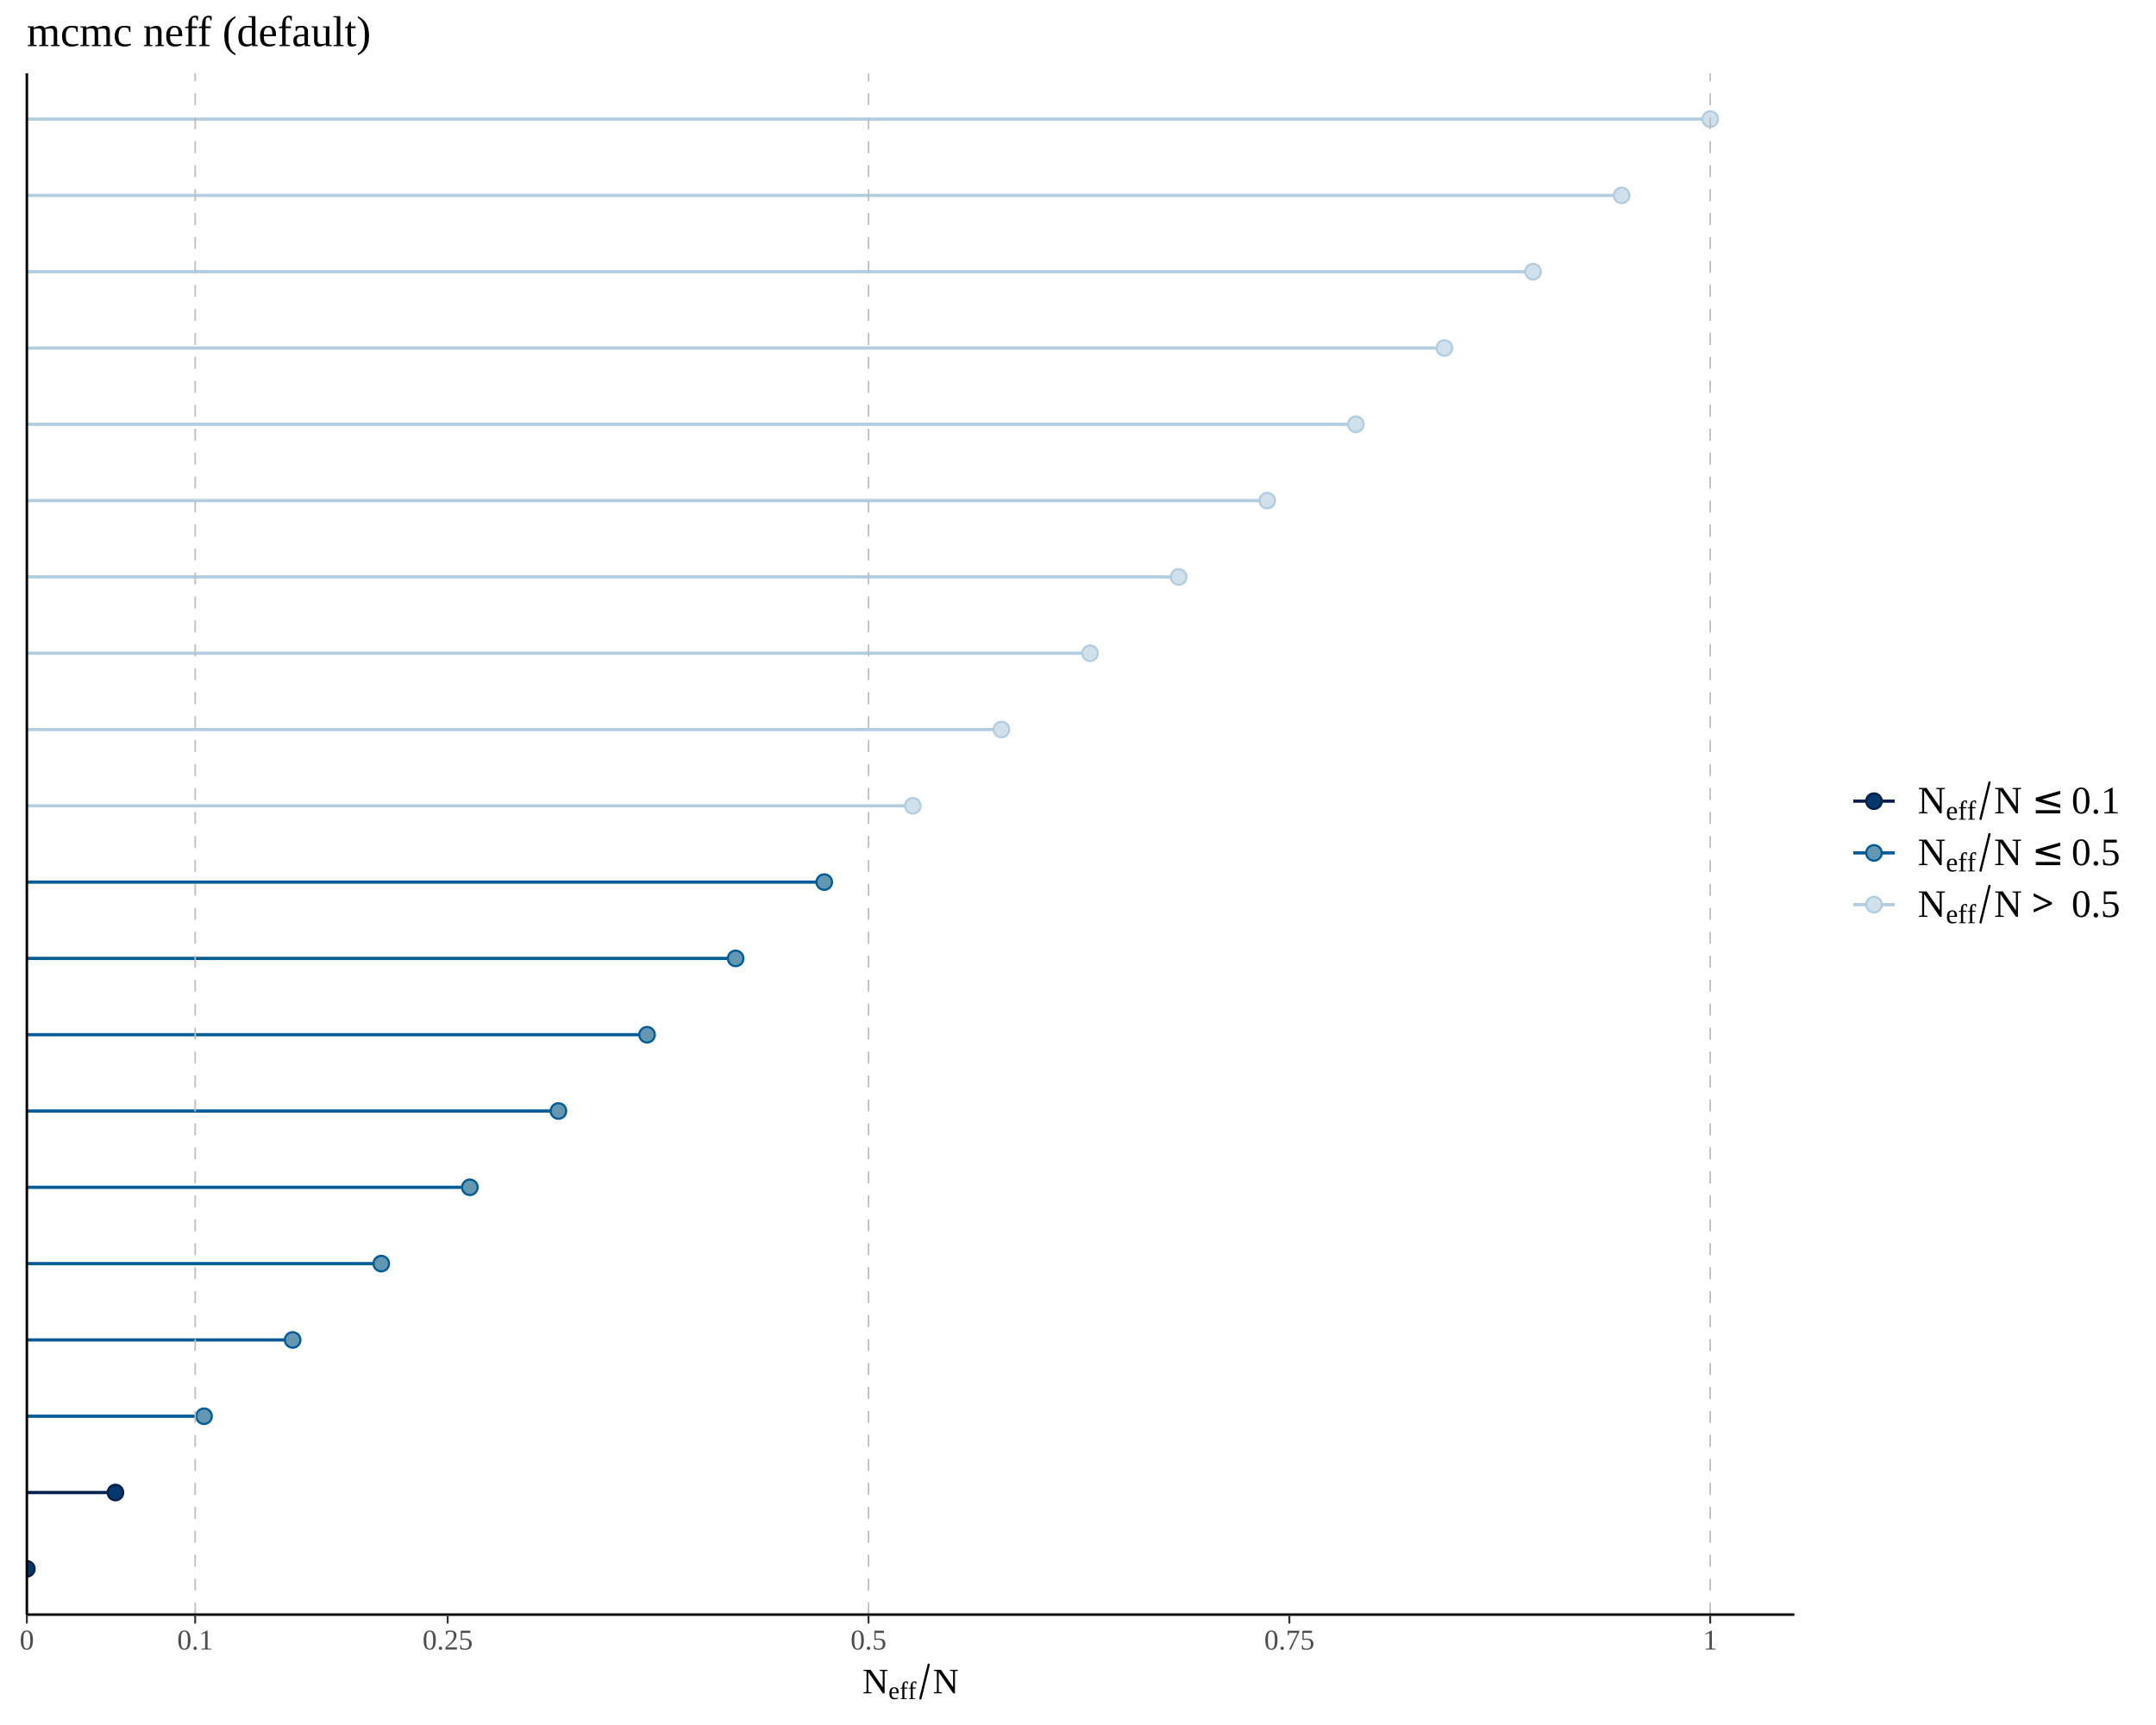
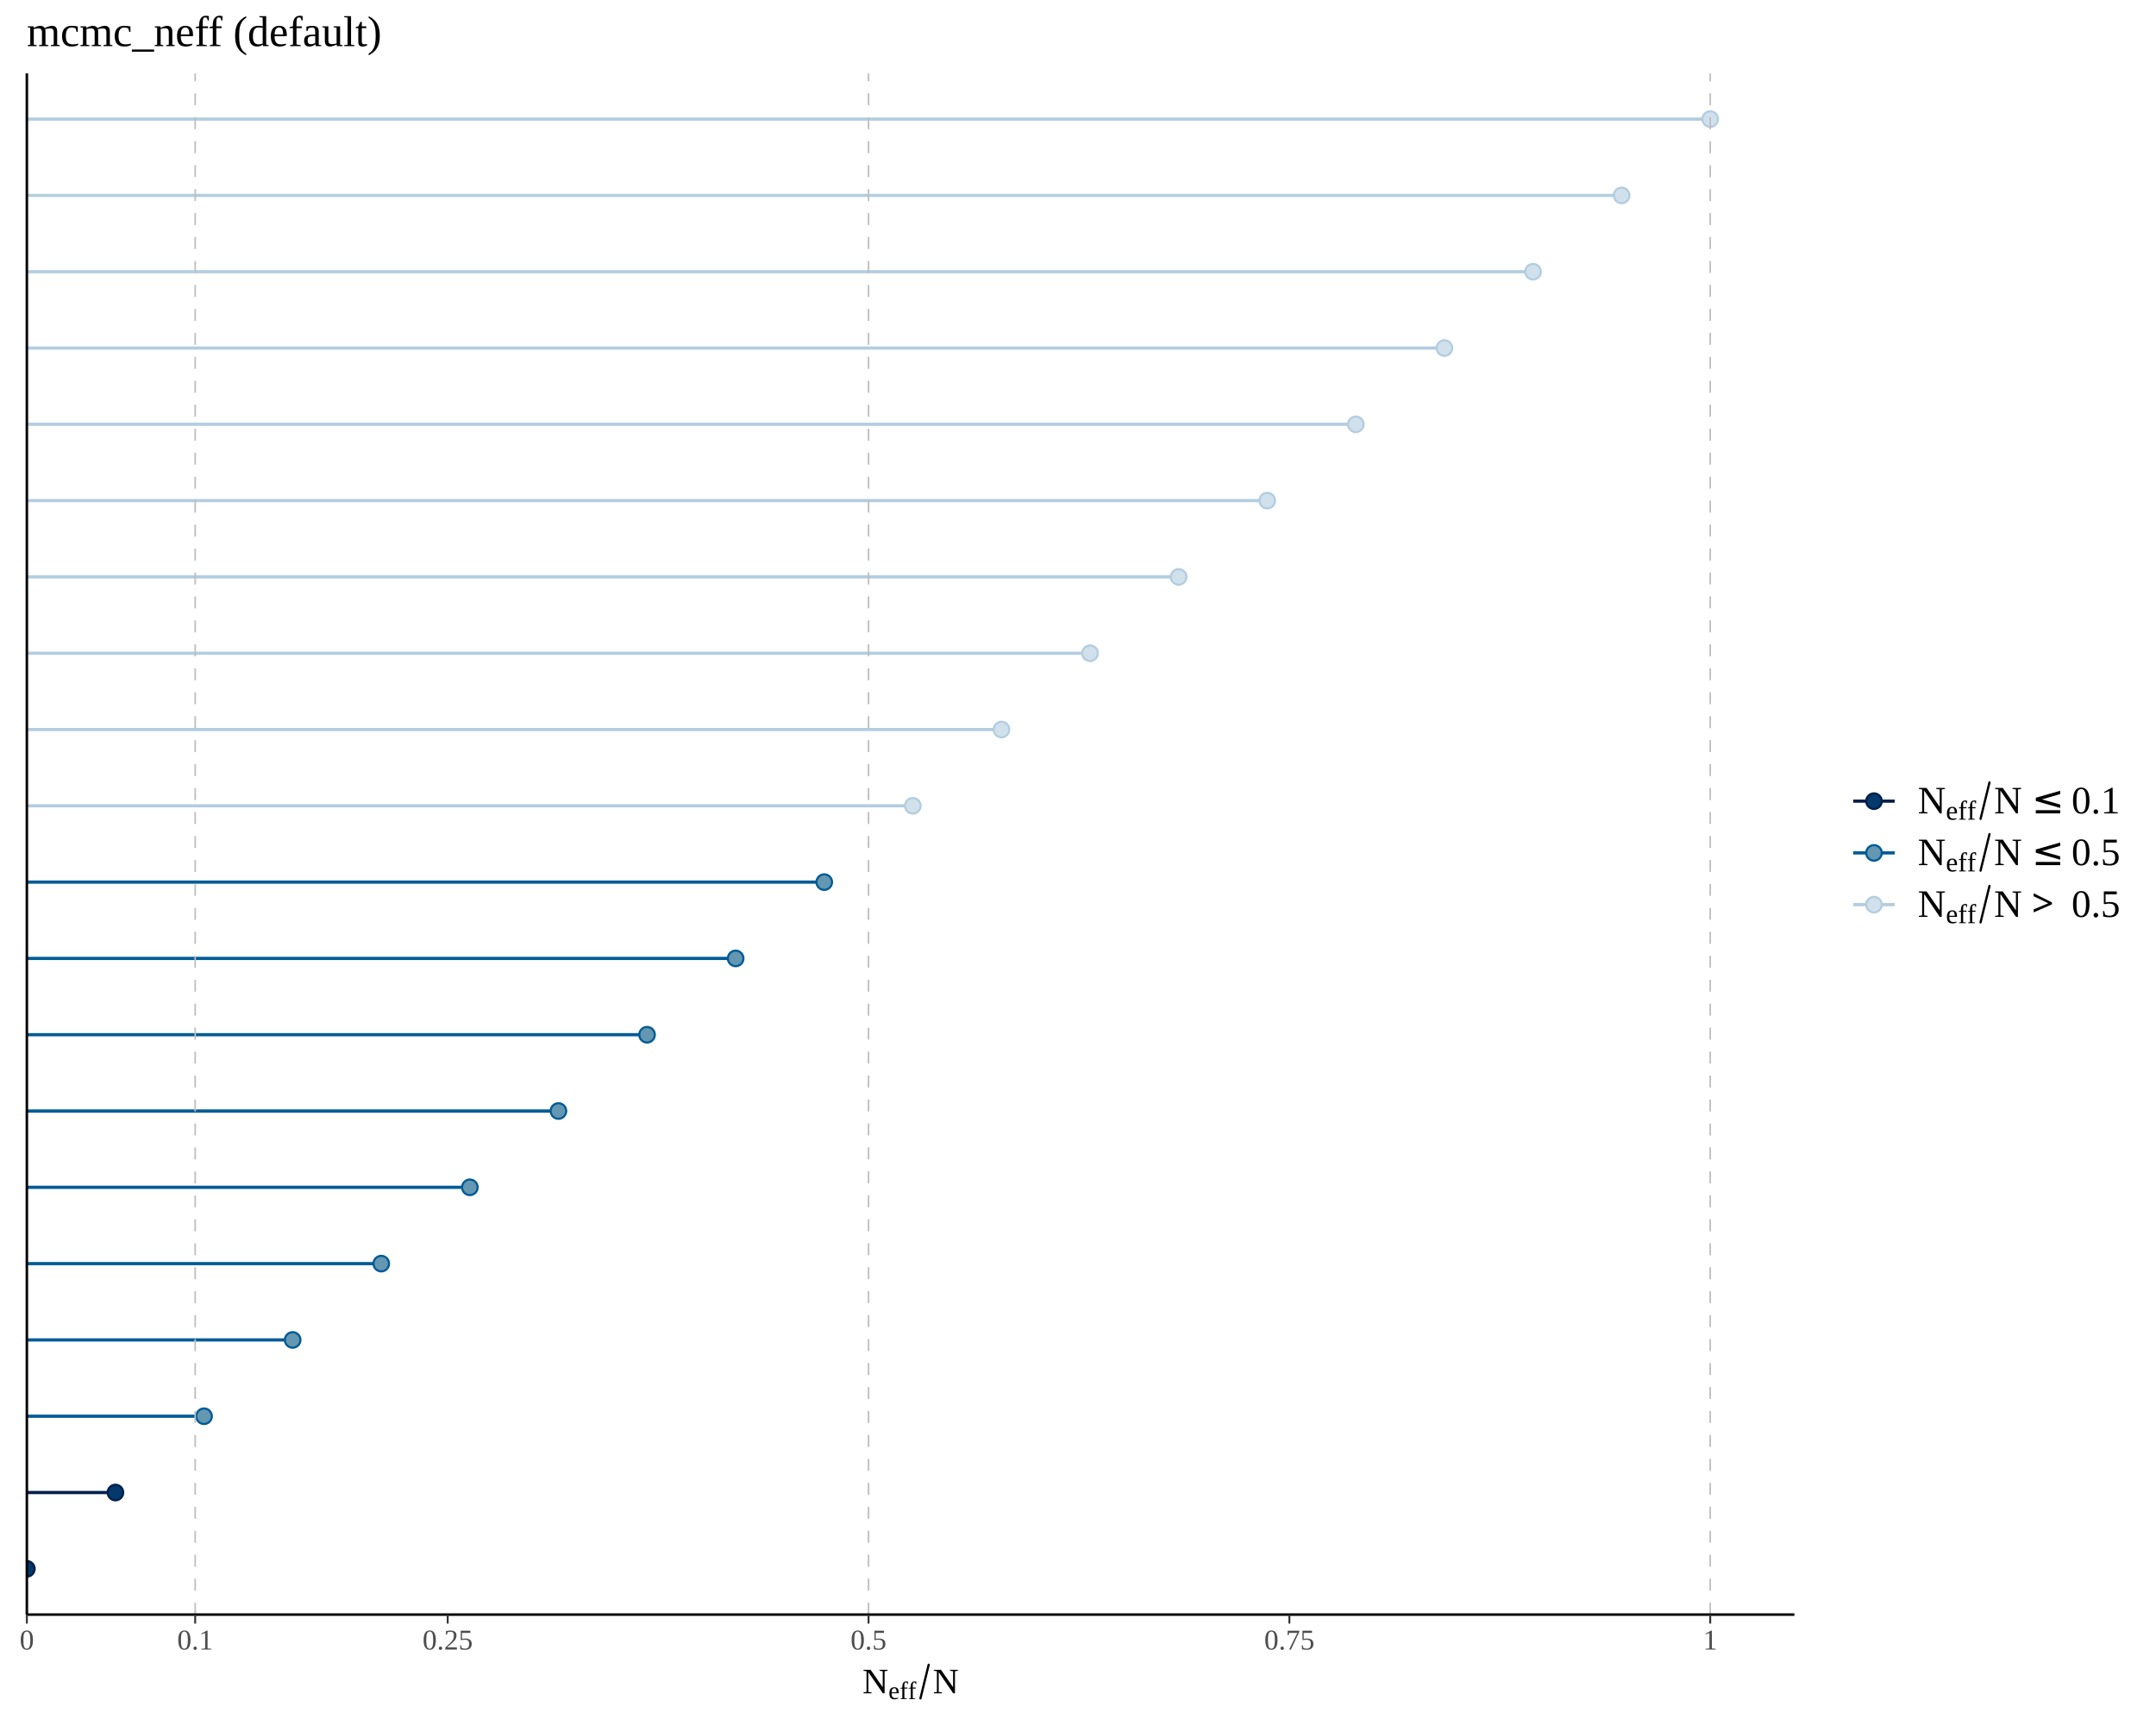
<svg xmlns="http://www.w3.org/2000/svg" viewBox="0 0 720.00 576.00">
  <defs>
    <style type="text/css">
    line, polyline, polygon, path, rect, circle {
      fill: none;
      stroke: #000000;
      stroke-linecap: round;
      stroke-linejoin: round;
      stroke-miterlimit: 10.00;
    }
  </style>
  </defs>
  <rect width="100%" height="100%" style="stroke: none; fill: #FFFFFF;" />
  <defs>
    <clipPath id="cpOC45N3w1OTkuMjR8NTM5LjE0fDI0LjQ5">
      <rect x="8.97" y="24.49" width="590.28" height="514.65" />
    </clipPath>
  </defs>
  <line x1="8.97" y1="523.85" x2="8.97" y2="523.85" style="stroke-width: 1.07; stroke: #011F4B; stroke-linecap: butt;" clip-path="url(#cpOC45N3w1OTkuMjR8NTM5LjE0fDI0LjQ5)" />
  <line x1="38.55" y1="498.37" x2="8.97" y2="498.37" style="stroke-width: 1.07; stroke: #011F4B; stroke-linecap: butt;" clip-path="url(#cpOC45N3w1OTkuMjR8NTM5LjE0fDI0LjQ5)" />
  <line x1="68.14" y1="472.90" x2="8.97" y2="472.90" style="stroke-width: 1.07; stroke: #005B96; stroke-linecap: butt;" clip-path="url(#cpOC45N3w1OTkuMjR8NTM5LjE0fDI0LjQ5)" />
  <line x1="97.73" y1="447.42" x2="8.97" y2="447.42" style="stroke-width: 1.07; stroke: #005B96; stroke-linecap: butt;" clip-path="url(#cpOC45N3w1OTkuMjR8NTM5LjE0fDI0LjQ5)" />
  <line x1="127.32" y1="421.94" x2="8.97" y2="421.94" style="stroke-width: 1.07; stroke: #005B96; stroke-linecap: butt;" clip-path="url(#cpOC45N3w1OTkuMjR8NTM5LjE0fDI0LjQ5)" />
  <line x1="156.91" y1="396.46" x2="8.97" y2="396.46" style="stroke-width: 1.07; stroke: #005B96; stroke-linecap: butt;" clip-path="url(#cpOC45N3w1OTkuMjR8NTM5LjE0fDI0LjQ5)" />
  <line x1="186.49" y1="370.98" x2="8.97" y2="370.98" style="stroke-width: 1.07; stroke: #005B96; stroke-linecap: butt;" clip-path="url(#cpOC45N3w1OTkuMjR8NTM5LjE0fDI0LjQ5)" />
  <line x1="216.08" y1="345.51" x2="8.97" y2="345.51" style="stroke-width: 1.07; stroke: #005B96; stroke-linecap: butt;" clip-path="url(#cpOC45N3w1OTkuMjR8NTM5LjE0fDI0LjQ5)" />
  <line x1="245.67" y1="320.03" x2="8.97" y2="320.03" style="stroke-width: 1.07; stroke: #005B96; stroke-linecap: butt;" clip-path="url(#cpOC45N3w1OTkuMjR8NTM5LjE0fDI0LjQ5)" />
  <line x1="275.26" y1="294.55" x2="8.97" y2="294.55" style="stroke-width: 1.07; stroke: #005B96; stroke-linecap: butt;" clip-path="url(#cpOC45N3w1OTkuMjR8NTM5LjE0fDI0LjQ5)" />
  <line x1="304.84" y1="269.07" x2="8.97" y2="269.07" style="stroke-width: 1.07; stroke: #B3CDE0; stroke-linecap: butt;" clip-path="url(#cpOC45N3w1OTkuMjR8NTM5LjE0fDI0LjQ5)" />
  <line x1="334.43" y1="243.60" x2="8.97" y2="243.60" style="stroke-width: 1.07; stroke: #B3CDE0; stroke-linecap: butt;" clip-path="url(#cpOC45N3w1OTkuMjR8NTM5LjE0fDI0LjQ5)" />
  <line x1="364.02" y1="218.12" x2="8.97" y2="218.12" style="stroke-width: 1.07; stroke: #B3CDE0; stroke-linecap: butt;" clip-path="url(#cpOC45N3w1OTkuMjR8NTM5LjE0fDI0LjQ5)" />
  <line x1="393.61" y1="192.64" x2="8.97" y2="192.64" style="stroke-width: 1.07; stroke: #B3CDE0; stroke-linecap: butt;" clip-path="url(#cpOC45N3w1OTkuMjR8NTM5LjE0fDI0LjQ5)" />
  <line x1="423.20" y1="167.16" x2="8.97" y2="167.16" style="stroke-width: 1.07; stroke: #B3CDE0; stroke-linecap: butt;" clip-path="url(#cpOC45N3w1OTkuMjR8NTM5LjE0fDI0LjQ5)" />
  <line x1="452.78" y1="141.68" x2="8.97" y2="141.68" style="stroke-width: 1.07; stroke: #B3CDE0; stroke-linecap: butt;" clip-path="url(#cpOC45N3w1OTkuMjR8NTM5LjE0fDI0LjQ5)" />
  <line x1="482.37" y1="116.21" x2="8.97" y2="116.21" style="stroke-width: 1.07; stroke: #B3CDE0; stroke-linecap: butt;" clip-path="url(#cpOC45N3w1OTkuMjR8NTM5LjE0fDI0LjQ5)" />
  <line x1="511.96" y1="90.73" x2="8.97" y2="90.73" style="stroke-width: 1.07; stroke: #B3CDE0; stroke-linecap: butt;" clip-path="url(#cpOC45N3w1OTkuMjR8NTM5LjE0fDI0LjQ5)" />
  <line x1="541.55" y1="65.25" x2="8.97" y2="65.25" style="stroke-width: 1.07; stroke: #B3CDE0; stroke-linecap: butt;" clip-path="url(#cpOC45N3w1OTkuMjR8NTM5LjE0fDI0LjQ5)" />
  <line x1="571.13" y1="39.77" x2="8.97" y2="39.77" style="stroke-width: 1.07; stroke: #B3CDE0; stroke-linecap: butt;" clip-path="url(#cpOC45N3w1OTkuMjR8NTM5LjE0fDI0LjQ5)" />
  <circle cx="8.97" cy="523.85" r="1.95pt" style="stroke-width: 0.71; stroke: #011F4B; fill: #03396C;" clip-path="url(#cpOC45N3w1OTkuMjR8NTM5LjE0fDI0LjQ5)" />
  <circle cx="38.55" cy="498.37" r="1.95pt" style="stroke-width: 0.71; stroke: #011F4B; fill: #03396C;" clip-path="url(#cpOC45N3w1OTkuMjR8NTM5LjE0fDI0LjQ5)" />
  <circle cx="68.14" cy="472.90" r="1.95pt" style="stroke-width: 0.71; stroke: #005B96; fill: #6497B1;" clip-path="url(#cpOC45N3w1OTkuMjR8NTM5LjE0fDI0LjQ5)" />
  <circle cx="97.73" cy="447.42" r="1.95pt" style="stroke-width: 0.71; stroke: #005B96; fill: #6497B1;" clip-path="url(#cpOC45N3w1OTkuMjR8NTM5LjE0fDI0LjQ5)" />
  <circle cx="127.32" cy="421.94" r="1.95pt" style="stroke-width: 0.71; stroke: #005B96; fill: #6497B1;" clip-path="url(#cpOC45N3w1OTkuMjR8NTM5LjE0fDI0LjQ5)" />
  <circle cx="156.91" cy="396.46" r="1.95pt" style="stroke-width: 0.71; stroke: #005B96; fill: #6497B1;" clip-path="url(#cpOC45N3w1OTkuMjR8NTM5LjE0fDI0LjQ5)" />
  <circle cx="186.49" cy="370.98" r="1.95pt" style="stroke-width: 0.71; stroke: #005B96; fill: #6497B1;" clip-path="url(#cpOC45N3w1OTkuMjR8NTM5LjE0fDI0LjQ5)" />
  <circle cx="216.08" cy="345.51" r="1.95pt" style="stroke-width: 0.71; stroke: #005B96; fill: #6497B1;" clip-path="url(#cpOC45N3w1OTkuMjR8NTM5LjE0fDI0LjQ5)" />
  <circle cx="245.67" cy="320.03" r="1.95pt" style="stroke-width: 0.71; stroke: #005B96; fill: #6497B1;" clip-path="url(#cpOC45N3w1OTkuMjR8NTM5LjE0fDI0LjQ5)" />
  <circle cx="275.26" cy="294.55" r="1.95pt" style="stroke-width: 0.71; stroke: #005B96; fill: #6497B1;" clip-path="url(#cpOC45N3w1OTkuMjR8NTM5LjE0fDI0LjQ5)" />
  <circle cx="304.84" cy="269.07" r="1.95pt" style="stroke-width: 0.71; stroke: #B3CDE0; fill: #D1E1EC;" clip-path="url(#cpOC45N3w1OTkuMjR8NTM5LjE0fDI0LjQ5)" />
  <circle cx="334.43" cy="243.60" r="1.95pt" style="stroke-width: 0.71; stroke: #B3CDE0; fill: #D1E1EC;" clip-path="url(#cpOC45N3w1OTkuMjR8NTM5LjE0fDI0LjQ5)" />
  <circle cx="364.02" cy="218.12" r="1.95pt" style="stroke-width: 0.71; stroke: #B3CDE0; fill: #D1E1EC;" clip-path="url(#cpOC45N3w1OTkuMjR8NTM5LjE0fDI0LjQ5)" />
  <circle cx="393.61" cy="192.64" r="1.95pt" style="stroke-width: 0.71; stroke: #B3CDE0; fill: #D1E1EC;" clip-path="url(#cpOC45N3w1OTkuMjR8NTM5LjE0fDI0LjQ5)" />
  <circle cx="423.20" cy="167.16" r="1.95pt" style="stroke-width: 0.71; stroke: #B3CDE0; fill: #D1E1EC;" clip-path="url(#cpOC45N3w1OTkuMjR8NTM5LjE0fDI0LjQ5)" />
  <circle cx="452.78" cy="141.68" r="1.95pt" style="stroke-width: 0.71; stroke: #B3CDE0; fill: #D1E1EC;" clip-path="url(#cpOC45N3w1OTkuMjR8NTM5LjE0fDI0LjQ5)" />
  <circle cx="482.37" cy="116.21" r="1.95pt" style="stroke-width: 0.71; stroke: #B3CDE0; fill: #D1E1EC;" clip-path="url(#cpOC45N3w1OTkuMjR8NTM5LjE0fDI0LjQ5)" />
  <circle cx="511.96" cy="90.73" r="1.95pt" style="stroke-width: 0.71; stroke: #B3CDE0; fill: #D1E1EC;" clip-path="url(#cpOC45N3w1OTkuMjR8NTM5LjE0fDI0LjQ5)" />
  <circle cx="541.55" cy="65.25" r="1.95pt" style="stroke-width: 0.71; stroke: #B3CDE0; fill: #D1E1EC;" clip-path="url(#cpOC45N3w1OTkuMjR8NTM5LjE0fDI0LjQ5)" />
  <circle cx="571.13" cy="39.77" r="1.95pt" style="stroke-width: 0.71; stroke: #B3CDE0; fill: #D1E1EC;" clip-path="url(#cpOC45N3w1OTkuMjR8NTM5LjE0fDI0LjQ5)" />
  <line x1="65.18" y1="539.14" x2="65.18" y2="24.49" style="stroke-width: 0.53; stroke: #BEBEBE; stroke-dasharray: 4.00,4.00; stroke-linecap: butt;" clip-path="url(#cpOC45N3w1OTkuMjR8NTM5LjE0fDI0LjQ5)" />
  <line x1="290.05" y1="539.14" x2="290.05" y2="24.49" style="stroke-width: 0.53; stroke: #BEBEBE; stroke-dasharray: 4.00,4.00; stroke-linecap: butt;" clip-path="url(#cpOC45N3w1OTkuMjR8NTM5LjE0fDI0LjQ5)" />
  <line x1="571.13" y1="539.14" x2="571.13" y2="24.49" style="stroke-width: 0.53; stroke: #BEBEBE; stroke-dasharray: 4.00,4.00; stroke-linecap: butt;" clip-path="url(#cpOC45N3w1OTkuMjR8NTM5LjE0fDI0LjQ5)" />
  <defs>
    <clipPath id="cpMC4wMHw3MjAuMDB8NTc2LjAwfDAuMDA=">
      <rect x="0.00" y="0.00" width="720.00" height="576.00" />
    </clipPath>
  </defs>
  <polyline points="8.97,539.14 8.97,24.49 " style="stroke-width: 0.85; stroke-linecap: butt;" clip-path="url(#cpMC4wMHw3MjAuMDB8NTc2LjAwfDAuMDA=)" />
  <polyline points="8.97,539.14 599.24,539.14 " style="stroke-width: 0.85; stroke-linecap: butt;" clip-path="url(#cpMC4wMHw3MjAuMDB8NTc2LjAwfDAuMDA=)" />
  <polyline points="8.97,542.13 8.97,539.14 " style="stroke-width: 0.64; stroke: #333333; stroke-linecap: butt;" clip-path="url(#cpMC4wMHw3MjAuMDB8NTc2LjAwfDAuMDA=)" />
  <polyline points="65.18,542.13 65.18,539.14 " style="stroke-width: 0.64; stroke: #333333; stroke-linecap: butt;" clip-path="url(#cpMC4wMHw3MjAuMDB8NTc2LjAwfDAuMDA=)" />
  <polyline points="149.51,542.13 149.51,539.14 " style="stroke-width: 0.64; stroke: #333333; stroke-linecap: butt;" clip-path="url(#cpMC4wMHw3MjAuMDB8NTc2LjAwfDAuMDA=)" />
  <polyline points="290.05,542.13 290.05,539.14 " style="stroke-width: 0.64; stroke: #333333; stroke-linecap: butt;" clip-path="url(#cpMC4wMHw3MjAuMDB8NTc2LjAwfDAuMDA=)" />
  <polyline points="430.59,542.13 430.59,539.14 " style="stroke-width: 0.64; stroke: #333333; stroke-linecap: butt;" clip-path="url(#cpMC4wMHw3MjAuMDB8NTc2LjAwfDAuMDA=)" />
  <polyline points="571.13,542.13 571.13,539.14 " style="stroke-width: 0.64; stroke: #333333; stroke-linecap: butt;" clip-path="url(#cpMC4wMHw3MjAuMDB8NTc2LjAwfDAuMDA=)" />
  <g clip-path="url(#cpMC4wMHw3MjAuMDB8NTc2LjAwfDAuMDA=)">
    <text x="6.57" y="550.80" style="font-size: 9.60px; fill: #4D4D4D; font-family: Liberation Serif;" textLength="4.80px" lengthAdjust="spacingAndGlyphs">0</text>
  </g>
  <g clip-path="url(#cpMC4wMHw3MjAuMDB8NTc2LjAwfDAuMDA=)">
    <text x="59.18" y="550.80" style="font-size: 9.60px; fill: #4D4D4D; font-family: Liberation Serif;" textLength="12.00px" lengthAdjust="spacingAndGlyphs">0.1</text>
  </g>
  <g clip-path="url(#cpMC4wMHw3MjAuMDB8NTc2LjAwfDAuMDA=)">
    <text x="141.11" y="550.80" style="font-size: 9.60px; fill: #4D4D4D; font-family: Liberation Serif;" textLength="16.80px" lengthAdjust="spacingAndGlyphs">0.25</text>
  </g>
  <g clip-path="url(#cpMC4wMHw3MjAuMDB8NTc2LjAwfDAuMDA=)">
    <text x="284.05" y="550.80" style="font-size: 9.60px; fill: #4D4D4D; font-family: Liberation Serif;" textLength="12.00px" lengthAdjust="spacingAndGlyphs">0.5</text>
  </g>
  <g clip-path="url(#cpMC4wMHw3MjAuMDB8NTc2LjAwfDAuMDA=)">
    <text x="422.19" y="550.80" style="font-size: 9.60px; fill: #4D4D4D; font-family: Liberation Serif;" textLength="16.80px" lengthAdjust="spacingAndGlyphs">0.75</text>
  </g>
  <g clip-path="url(#cpMC4wMHw3MjAuMDB8NTc2LjAwfDAuMDA=)">
    <text x="568.74" y="550.80" style="font-size: 9.60px; fill: #4D4D4D; font-family: Liberation Serif;" textLength="4.80px" lengthAdjust="spacingAndGlyphs">1</text>
  </g>
  <g clip-path="url(#cpMC4wMHw3MjAuMDB8NTc2LjAwfDAuMDA=)">
    <text x="288.02" y="565.42" style="font-size: 12.00px; font-family: Liberation Serif;" textLength="8.67px" lengthAdjust="spacingAndGlyphs">N</text>
  </g>
  <g clip-path="url(#cpMC4wMHw3MjAuMDB8NTc2LjAwfDAuMDA=)">
    <text x="296.69" y="567.35" style="font-size: 8.40px; font-family: Liberation Serif;" textLength="3.72px" lengthAdjust="spacingAndGlyphs">e</text>
  </g>
  <g clip-path="url(#cpMC4wMHw3MjAuMDB8NTc2LjAwfDAuMDA=)">
    <text x="300.41" y="567.35" style="font-size: 8.40px; font-family: Liberation Serif;" textLength="2.80px" lengthAdjust="spacingAndGlyphs">f</text>
  </g>
  <g clip-path="url(#cpMC4wMHw3MjAuMDB8NTc2LjAwfDAuMDA=)">
    <text x="303.21" y="567.35" style="font-size: 8.40px; font-family: Liberation Serif;" textLength="2.80px" lengthAdjust="spacingAndGlyphs">f</text>
  </g>
  <polyline points="307.38,567.12 310.14,555.87 " style="stroke-width: 0.75;" clip-path="url(#cpMC4wMHw3MjAuMDB8NTc2LjAwfDAuMDA=)" />
  <g clip-path="url(#cpMC4wMHw3MjAuMDB8NTc2LjAwfDAuMDA=)">
    <text x="311.52" y="565.42" style="font-size: 12.00px; font-family: Liberation Serif;" textLength="8.67px" lengthAdjust="spacingAndGlyphs">N</text>
  </g>
  <line x1="618.90" y1="267.52" x2="632.73" y2="267.52" style="stroke-width: 1.07; stroke: #011F4B; stroke-linecap: butt;" clip-path="url(#cpMC4wMHw3MjAuMDB8NTc2LjAwfDAuMDA=)" />
  <circle cx="625.82" cy="267.52" r="1.95pt" style="stroke-width: 0.71; stroke: #011F4B; fill: #03396C;" clip-path="url(#cpMC4wMHw3MjAuMDB8NTc2LjAwfDAuMDA=)" />
  <line x1="618.90" y1="284.80" x2="632.73" y2="284.80" style="stroke-width: 1.07; stroke: #005B96; stroke-linecap: butt;" clip-path="url(#cpMC4wMHw3MjAuMDB8NTc2LjAwfDAuMDA=)" />
  <circle cx="625.82" cy="284.80" r="1.95pt" style="stroke-width: 0.71; stroke: #005B96; fill: #6497B1;" clip-path="url(#cpMC4wMHw3MjAuMDB8NTc2LjAwfDAuMDA=)" />
  <line x1="618.90" y1="302.08" x2="632.73" y2="302.08" style="stroke-width: 1.07; stroke: #B3CDE0; stroke-linecap: butt;" clip-path="url(#cpMC4wMHw3MjAuMDB8NTc2LjAwfDAuMDA=)" />
  <circle cx="625.82" cy="302.08" r="1.95pt" style="stroke-width: 0.71; stroke: #B3CDE0; fill: #D1E1EC;" clip-path="url(#cpMC4wMHw3MjAuMDB8NTc2LjAwfDAuMDA=)" />
  <g clip-path="url(#cpMC4wMHw3MjAuMDB8NTc2LjAwfDAuMDA=)">
    <text x="640.43" y="271.61" style="font-size: 13.00px; font-family: Liberation Serif;" textLength="9.39px" lengthAdjust="spacingAndGlyphs">N</text>
  </g>
  <g clip-path="url(#cpMC4wMHw3MjAuMDB8NTc2LjAwfDAuMDA=)">
    <text x="649.82" y="273.69" style="font-size: 9.10px; font-family: Liberation Serif;" textLength="4.03px" lengthAdjust="spacingAndGlyphs">e</text>
  </g>
  <g clip-path="url(#cpMC4wMHw3MjAuMDB8NTc2LjAwfDAuMDA=)">
    <text x="653.86" y="273.69" style="font-size: 9.10px; font-family: Liberation Serif;" textLength="3.03px" lengthAdjust="spacingAndGlyphs">f</text>
  </g>
  <g clip-path="url(#cpMC4wMHw3MjAuMDB8NTc2LjAwfDAuMDA=)">
    <text x="656.89" y="273.69" style="font-size: 9.10px; font-family: Liberation Serif;" textLength="3.03px" lengthAdjust="spacingAndGlyphs">f</text>
  </g>
  <polyline points="661.41,273.44 664.39,261.25 " style="stroke-width: 0.75;" clip-path="url(#cpMC4wMHw3MjAuMDB8NTc2LjAwfDAuMDA=)" />
  <g clip-path="url(#cpMC4wMHw3MjAuMDB8NTc2LjAwfDAuMDA=)">
    <text x="665.89" y="271.61" style="font-size: 13.00px; font-family: Liberation Serif;" textLength="9.39px" lengthAdjust="spacingAndGlyphs">N</text>
  </g>
  <g clip-path="url(#cpMC4wMHw3MjAuMDB8NTc2LjAwfDAuMDA=)">
    <text x="678.49" y="271.61" style="font-size: 13.00px; font-family: Symbola;" textLength="10.09px" lengthAdjust="spacingAndGlyphs">≤</text>
  </g>
  <g clip-path="url(#cpMC4wMHw3MjAuMDB8NTc2LjAwfDAuMDA=)">
    <text x="691.79" y="271.61" style="font-size: 13.00px; font-family: Liberation Serif;" textLength="16.25px" lengthAdjust="spacingAndGlyphs">0.1</text>
  </g>
  <g clip-path="url(#cpMC4wMHw3MjAuMDB8NTc2LjAwfDAuMDA=)">
    <text x="640.43" y="288.89" style="font-size: 13.00px; font-family: Liberation Serif;" textLength="9.39px" lengthAdjust="spacingAndGlyphs">N</text>
  </g>
  <g clip-path="url(#cpMC4wMHw3MjAuMDB8NTc2LjAwfDAuMDA=)">
    <text x="649.82" y="290.97" style="font-size: 9.10px; font-family: Liberation Serif;" textLength="4.03px" lengthAdjust="spacingAndGlyphs">e</text>
  </g>
  <g clip-path="url(#cpMC4wMHw3MjAuMDB8NTc2LjAwfDAuMDA=)">
    <text x="653.86" y="290.97" style="font-size: 9.10px; font-family: Liberation Serif;" textLength="3.03px" lengthAdjust="spacingAndGlyphs">f</text>
  </g>
  <g clip-path="url(#cpMC4wMHw3MjAuMDB8NTc2LjAwfDAuMDA=)">
    <text x="656.89" y="290.97" style="font-size: 9.10px; font-family: Liberation Serif;" textLength="3.03px" lengthAdjust="spacingAndGlyphs">f</text>
  </g>
  <polyline points="661.41,290.72 664.39,278.53 " style="stroke-width: 0.75;" clip-path="url(#cpMC4wMHw3MjAuMDB8NTc2LjAwfDAuMDA=)" />
  <g clip-path="url(#cpMC4wMHw3MjAuMDB8NTc2LjAwfDAuMDA=)">
    <text x="665.89" y="288.89" style="font-size: 13.00px; font-family: Liberation Serif;" textLength="9.39px" lengthAdjust="spacingAndGlyphs">N</text>
  </g>
  <g clip-path="url(#cpMC4wMHw3MjAuMDB8NTc2LjAwfDAuMDA=)">
    <text x="678.49" y="288.89" style="font-size: 13.00px; font-family: Symbola;" textLength="10.09px" lengthAdjust="spacingAndGlyphs">≤</text>
  </g>
  <g clip-path="url(#cpMC4wMHw3MjAuMDB8NTc2LjAwfDAuMDA=)">
    <text x="691.79" y="288.89" style="font-size: 13.00px; font-family: Liberation Serif;" textLength="16.25px" lengthAdjust="spacingAndGlyphs">0.5</text>
  </g>
  <g clip-path="url(#cpMC4wMHw3MjAuMDB8NTc2LjAwfDAuMDA=)">
    <text x="640.43" y="306.17" style="font-size: 13.00px; font-family: Liberation Serif;" textLength="9.39px" lengthAdjust="spacingAndGlyphs">N</text>
  </g>
  <g clip-path="url(#cpMC4wMHw3MjAuMDB8NTc2LjAwfDAuMDA=)">
    <text x="649.82" y="308.25" style="font-size: 9.10px; font-family: Liberation Serif;" textLength="4.03px" lengthAdjust="spacingAndGlyphs">e</text>
  </g>
  <g clip-path="url(#cpMC4wMHw3MjAuMDB8NTc2LjAwfDAuMDA=)">
    <text x="653.86" y="308.25" style="font-size: 9.10px; font-family: Liberation Serif;" textLength="3.03px" lengthAdjust="spacingAndGlyphs">f</text>
  </g>
  <g clip-path="url(#cpMC4wMHw3MjAuMDB8NTc2LjAwfDAuMDA=)">
    <text x="656.89" y="308.25" style="font-size: 9.10px; font-family: Liberation Serif;" textLength="3.03px" lengthAdjust="spacingAndGlyphs">f</text>
  </g>
  <polyline points="661.41,308.00 664.39,295.81 " style="stroke-width: 0.75;" clip-path="url(#cpMC4wMHw3MjAuMDB8NTc2LjAwfDAuMDA=)" />
  <g clip-path="url(#cpMC4wMHw3MjAuMDB8NTc2LjAwfDAuMDA=)">
    <text x="665.89" y="306.17" style="font-size: 13.00px; font-family: Liberation Serif;" textLength="9.39px" lengthAdjust="spacingAndGlyphs">N</text>
  </g>
  <g clip-path="url(#cpMC4wMHw3MjAuMDB8NTc2LjAwfDAuMDA=)">
    <text x="678.49" y="306.17" style="font-size: 13.00px; font-family: Symbola;" textLength="10.09px" lengthAdjust="spacingAndGlyphs">&gt;</text>
  </g>
  <g clip-path="url(#cpMC4wMHw3MjAuMDB8NTc2LjAwfDAuMDA=)">
    <text x="691.79" y="306.17" style="font-size: 13.00px; font-family: Liberation Serif;" textLength="16.25px" lengthAdjust="spacingAndGlyphs">0.5</text>
  </g>
  <g clip-path="url(#cpMC4wMHw3MjAuMDB8NTc2LjAwfDAuMDA=)">
-     <text x="8.97" y="15.40" style="font-size: 14.40px; font-family: Liberation Serif;" textLength="114.84px" lengthAdjust="spacingAndGlyphs">mcmc neff (default)</text>
+     <text x="8.97" y="15.40" style="font-size: 14.40px; font-family: Liberation Serif;" textLength="118.45px" lengthAdjust="spacingAndGlyphs">mcmc_neff (default)</text>
  </g>
</svg>
